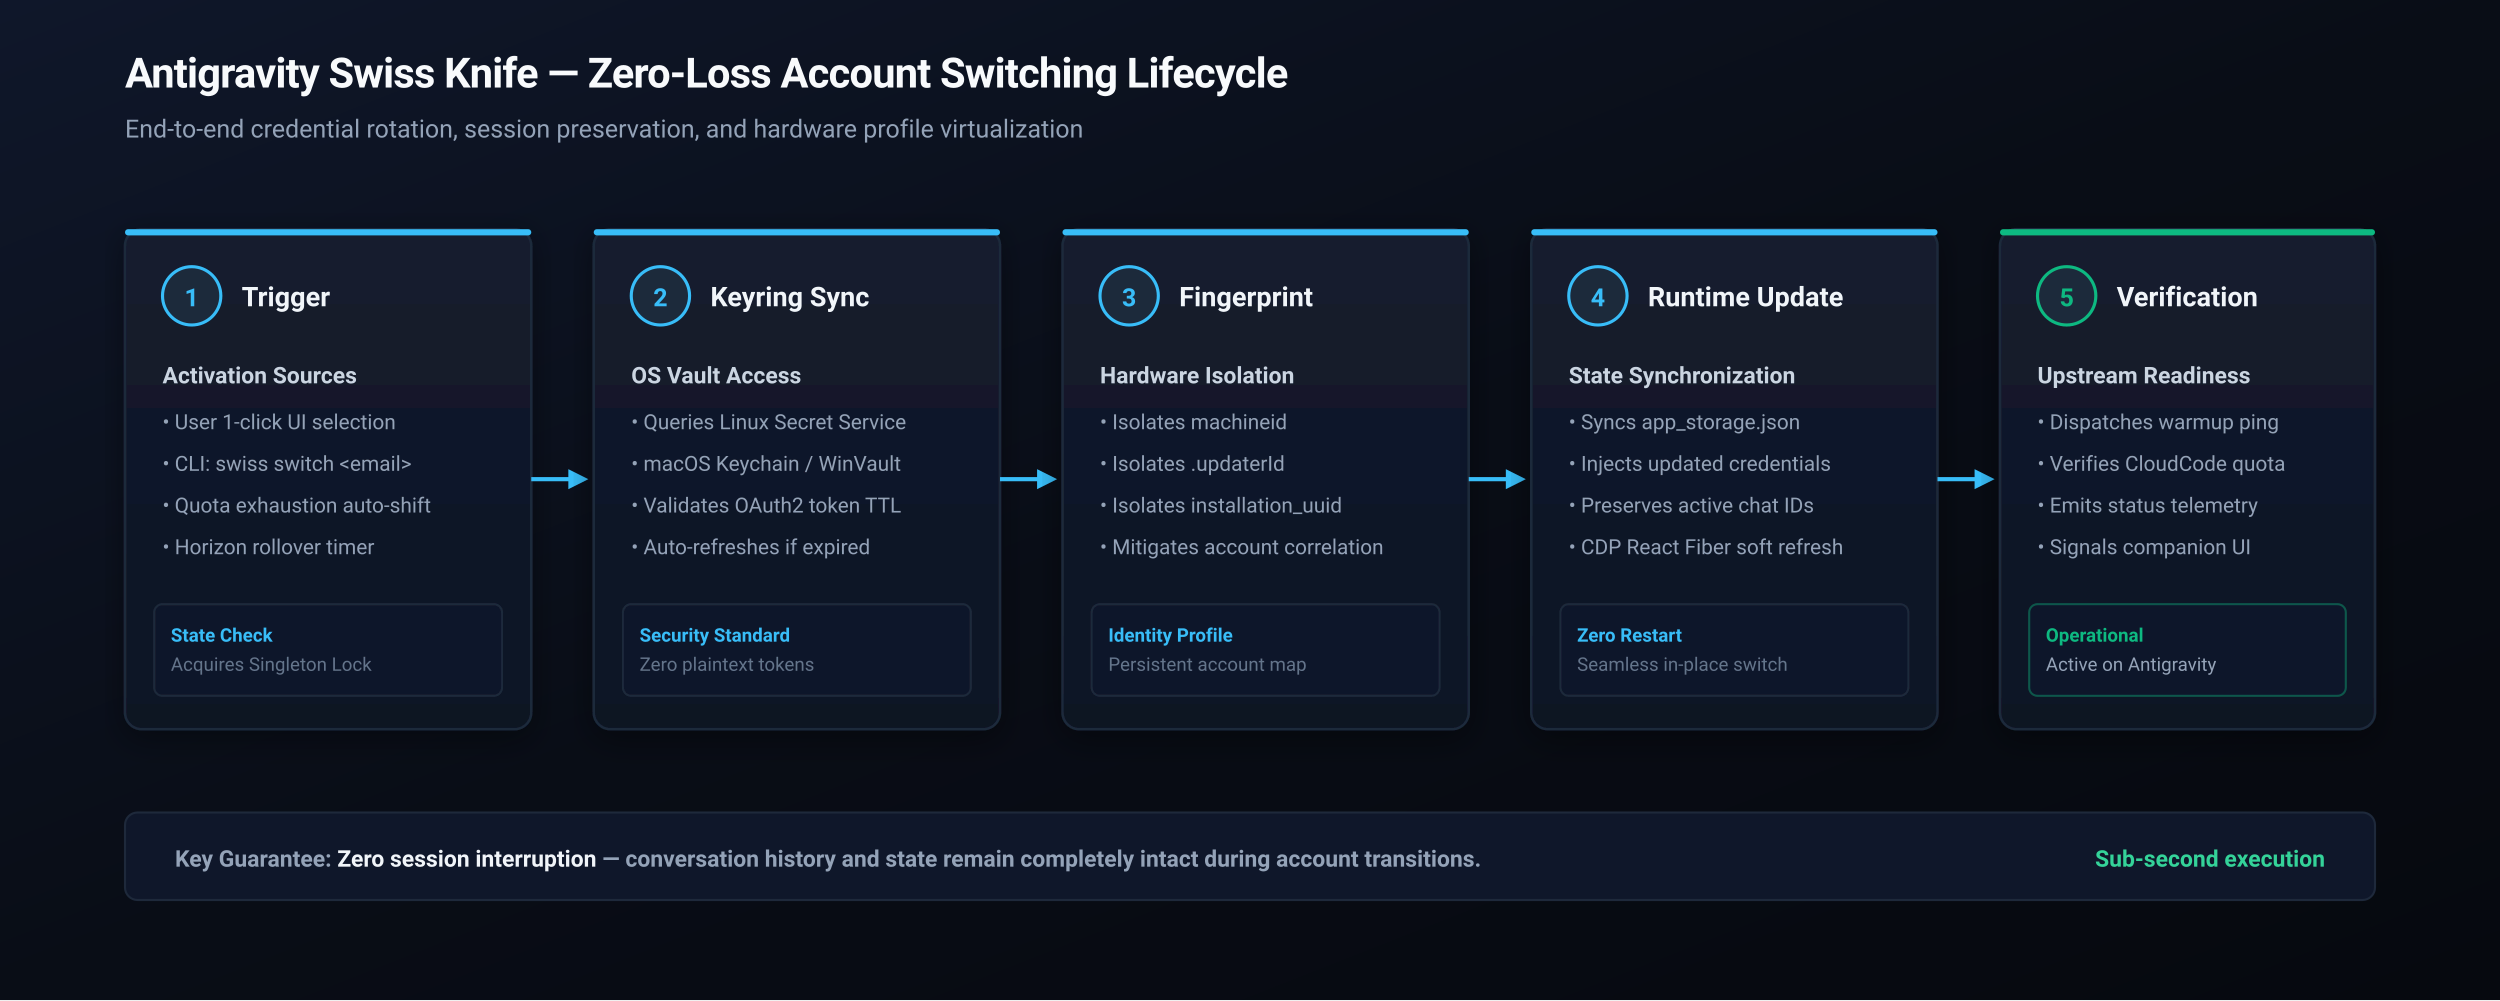
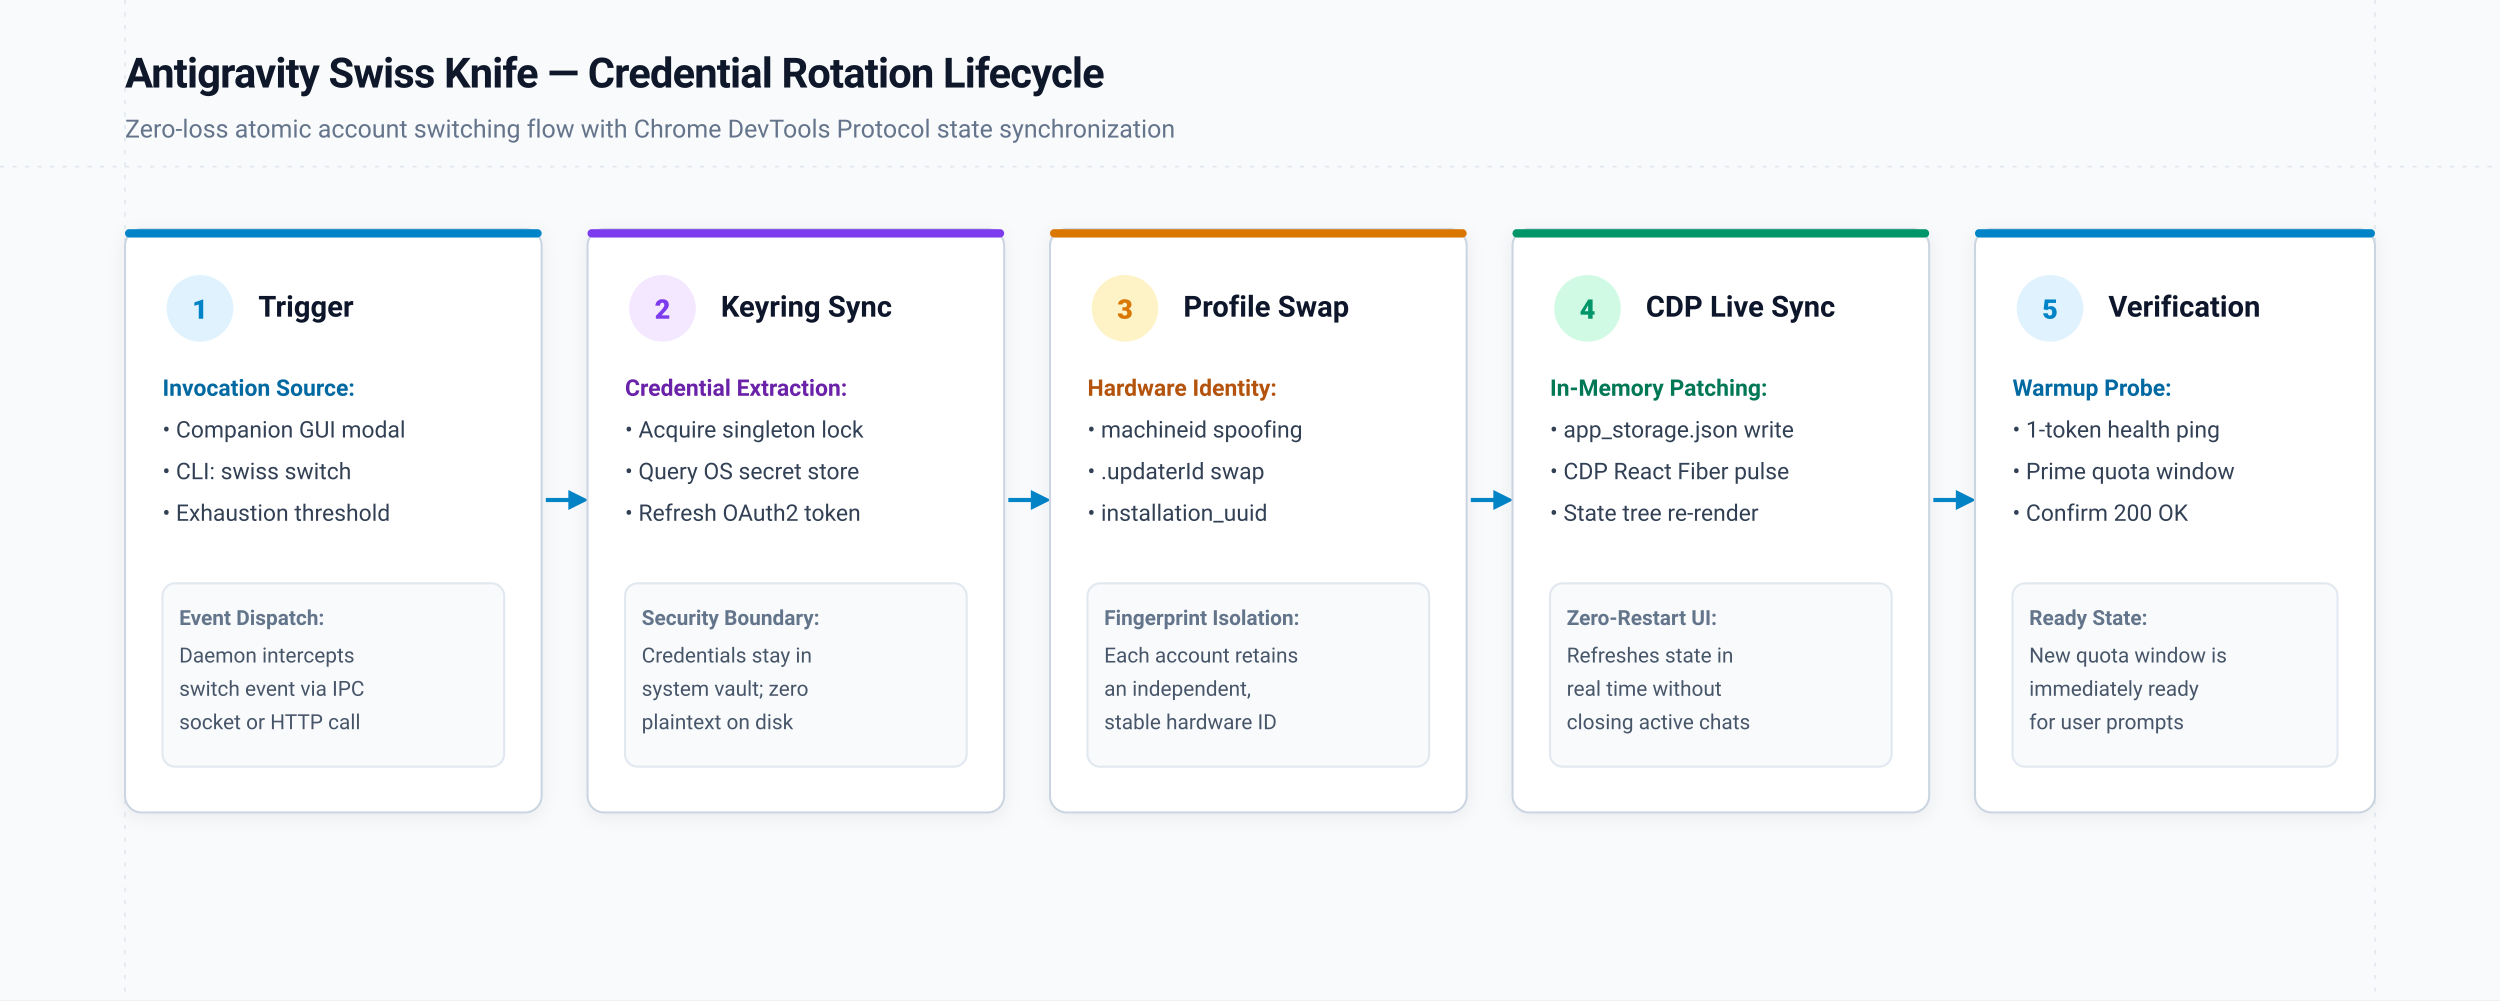
- <svg xmlns="http://www.w3.org/2000/svg" viewBox="0 0 1200 480" width="1200" height="480" style="background:#090d16; font-family:-apple-system, BlinkMacSystemFont, 'Segoe UI', Roboto, Helvetica, Arial, sans-serif;">
+ <svg xmlns="http://www.w3.org/2000/svg" viewBox="0 0 1200 480" width="1200" height="480" style="background:#f8fafc; font-family:-apple-system, BlinkMacSystemFont, 'Segoe UI', Roboto, Helvetica, Arial, sans-serif;">
  <defs>
-     <linearGradient id="bgGlowFlow" x1="0%" y1="0%" x2="100%" y2="100%">
-       <stop offset="0%" stop-color="#0f172a" />
-       <stop offset="50%" stop-color="#090d16" />
-       <stop offset="100%" stop-color="#06090f" />
-     </linearGradient>
-     <linearGradient id="cardGradFlow" x1="0%" y1="0%" x2="0%" y2="100%">
-       <stop offset="0%" stop-color="#141c2e" />
-       <stop offset="100%" stop-color="#0d1424" />
-     </linearGradient>
-     <linearGradient id="flowStepGrad" x1="0%" y1="0%" x2="100%" y2="0%">
-       <stop offset="0%" stop-color="#2563eb" />
-       <stop offset="100%" stop-color="#38bdf8" />
-     </linearGradient>
-     <marker id="flowArrow" viewBox="0 0 10 10" refX="6" refY="5" markerWidth="6" markerHeight="6" orient="auto-start-reverse">
-       <path d="M 0 1 L 8 5 L 0 9 z" fill="#38bdf8" />
+     <filter id="shadowFlowLight" x="-5%" y="-5%" width="110%" height="115%">
+       <feDropShadow dx="0" dy="2" stdDeviation="4" flood-color="#0f172a" flood-opacity="0.06" />
+     </filter>
+     <marker id="arrowFlow" viewBox="0 0 10 10" refX="6" refY="5" markerWidth="6" markerHeight="6" orient="auto-start-reverse">
+       <path d="M 0 1 L 8 5 L 0 9 z" fill="#0284c7" />
    </marker>
-     <filter id="flowShadow" x="-5%" y="-5%" width="110%" height="115%">
-       <feDropShadow dx="0" dy="4" stdDeviation="8" flood-color="#000000" flood-opacity="0.4" />
-     </filter>
  </defs>
-   <rect width="1200" height="480" fill="url(#bgGlowFlow)" />
+   <rect width="1200" height="480" fill="#f8fafc" />
+   <g stroke="#e2e8f0" stroke-width="0.8" stroke-dasharray="2 4">
+     <line x1="60" y1="0" x2="60" y2="480" />
+     <line x1="1140" y1="0" x2="1140" y2="480" />
+     <line x1="0" y1="80" x2="1200" y2="80" />
+   </g>
  <g transform="translate(60, 42)">
-     <text x="0" y="0" font-size="20" font-weight="700" fill="#f8fafc" letter-spacing="-0.02em">Antigravity Swiss Knife — Zero-Loss Account Switching Lifecycle</text>
-     <text x="0" y="24" font-size="12" fill="#94a3b8">End-to-end credential rotation, session preservation, and hardware profile virtualization</text>
+     <text x="0" y="0" font-size="20" font-weight="700" fill="#0f172a" letter-spacing="-0.02em">Antigravity Swiss Knife — Credential Rotation Lifecycle</text>
+     <text x="0" y="24" font-size="12" fill="#64748b">Zero-loss atomic account switching flow with Chrome DevTools Protocol state synchronization</text>
  </g>
-   <g transform="translate(60, 110)" filter="url(#flowShadow)">
-     <rect width="195" height="240" rx="8" fill="url(#cardGradFlow)" stroke="#1e293b" stroke-width="1.2" />
-     <rect width="195" height="3" rx="1.5" fill="#38bdf8" />
-     <circle cx="32" cy="32" r="14" fill="#1e293b" stroke="#38bdf8" stroke-width="1.5" />
-     <text x="32" y="37" font-size="12" font-weight="700" fill="#38bdf8" text-anchor="middle">1</text>
-     <text x="56" y="37" font-size="13" font-weight="700" fill="#f1f5f9">Trigger</text>
-     <text x="18" y="74" font-size="11" font-weight="600" fill="#cbd5e1">Activation Sources</text>
-     <text x="18" y="96" font-size="10" fill="#94a3b8">• User 1-click UI selection</text>
-     <text x="18" y="116" font-size="10" fill="#94a3b8">• CLI: swiss switch &lt;email&gt;</text>
-     <text x="18" y="136" font-size="10" fill="#94a3b8">• Quota exhaustion auto-shift</text>
-     <text x="18" y="156" font-size="10" fill="#94a3b8">• Horizon rollover timer</text>
-     <rect x="14" y="180" width="167" height="44" rx="4" fill="#0f172a" stroke="#1e293b" />
-     <text x="22" y="198" font-size="9" font-weight="600" fill="#38bdf8">State Check</text>
-     <text x="22" y="212" font-size="9" fill="#64748b">Acquires Singleton Lock</text>
+   <g transform="translate(60, 110)" filter="url(#shadowFlowLight)">
+     <rect width="200" height="280" rx="8" fill="#ffffff" stroke="#cbd5e1" stroke-width="1" />
+     <rect width="200" height="4" rx="2" fill="#0284c7" />
+     <circle cx="36" cy="38" r="16" fill="#e0f2fe" />
+     <text x="36" y="43" font-size="13" font-weight="800" fill="#0284c7" text-anchor="middle">1</text>
+     <text x="64" y="42" font-size="14" font-weight="700" fill="#0f172a">Trigger</text>
+     <text x="18" y="80" font-size="11" font-weight="600" fill="#0369a1">Invocation Source:</text>
+     <text x="18" y="100" font-size="11" fill="#334155">• Companion GUI modal</text>
+     <text x="18" y="120" font-size="11" fill="#334155">• CLI: swiss switch</text>
+     <text x="18" y="140" font-size="11" fill="#334155">• Exhaustion threshold</text>
+     <rect x="18" y="170" width="164" height="88" rx="6" fill="#f8fafc" stroke="#e2e8f0" stroke-width="1" />
+     <text x="26" y="190" font-size="10" font-weight="600" fill="#64748b">Event Dispatch:</text>
+     <text x="26" y="208" font-size="10" fill="#475569">Daemon intercepts</text>
+     <text x="26" y="224" font-size="10" fill="#475569">switch event via IPC</text>
+     <text x="26" y="240" font-size="10" fill="#475569">socket or HTTP call</text>
  </g>
-   <line x1="255" y1="230" x2="280" y2="230" stroke="#38bdf8" stroke-width="2" marker-end="url(#flowArrow)" />
-   <g transform="translate(285, 110)" filter="url(#flowShadow)">
-     <rect width="195" height="240" rx="8" fill="url(#cardGradFlow)" stroke="#1e293b" stroke-width="1.2" />
-     <rect width="195" height="3" rx="1.5" fill="#38bdf8" />
-     <circle cx="32" cy="32" r="14" fill="#1e293b" stroke="#38bdf8" stroke-width="1.5" />
-     <text x="32" y="37" font-size="12" font-weight="700" fill="#38bdf8" text-anchor="middle">2</text>
-     <text x="56" y="37" font-size="13" font-weight="700" fill="#f1f5f9">Keyring Sync</text>
-     <text x="18" y="74" font-size="11" font-weight="600" fill="#cbd5e1">OS Vault Access</text>
-     <text x="18" y="96" font-size="10" fill="#94a3b8">• Queries Linux Secret Service</text>
-     <text x="18" y="116" font-size="10" fill="#94a3b8">• macOS Keychain / WinVault</text>
-     <text x="18" y="136" font-size="10" fill="#94a3b8">• Validates OAuth2 token TTL</text>
-     <text x="18" y="156" font-size="10" fill="#94a3b8">• Auto-refreshes if expired</text>
-     <rect x="14" y="180" width="167" height="44" rx="4" fill="#0f172a" stroke="#1e293b" />
-     <text x="22" y="198" font-size="9" font-weight="600" fill="#38bdf8">Security Standard</text>
-     <text x="22" y="212" font-size="9" fill="#64748b">Zero plaintext tokens</text>
+   <line x1="262" y1="240" x2="280" y2="240" stroke="#0284c7" stroke-width="2" marker-end="url(#arrowFlow)" />
+   <g transform="translate(282, 110)" filter="url(#shadowFlowLight)">
+     <rect width="200" height="280" rx="8" fill="#ffffff" stroke="#cbd5e1" stroke-width="1" />
+     <rect width="200" height="4" rx="2" fill="#7c3aed" />
+     <circle cx="36" cy="38" r="16" fill="#f3e8ff" />
+     <text x="36" y="43" font-size="13" font-weight="800" fill="#7c3aed" text-anchor="middle">2</text>
+     <text x="64" y="42" font-size="14" font-weight="700" fill="#0f172a">Keyring Sync</text>
+     <text x="18" y="80" font-size="11" font-weight="600" fill="#6b21a8">Credential Extraction:</text>
+     <text x="18" y="100" font-size="11" fill="#334155">• Acquire singleton lock</text>
+     <text x="18" y="120" font-size="11" fill="#334155">• Query OS secret store</text>
+     <text x="18" y="140" font-size="11" fill="#334155">• Refresh OAuth2 token</text>
+     <rect x="18" y="170" width="164" height="88" rx="6" fill="#f8fafc" stroke="#e2e8f0" stroke-width="1" />
+     <text x="26" y="190" font-size="10" font-weight="600" fill="#64748b">Security Boundary:</text>
+     <text x="26" y="208" font-size="10" fill="#475569">Credentials stay in</text>
+     <text x="26" y="224" font-size="10" fill="#475569">system vault; zero</text>
+     <text x="26" y="240" font-size="10" fill="#475569">plaintext on disk</text>
  </g>
-   <line x1="480" y1="230" x2="505" y2="230" stroke="#38bdf8" stroke-width="2" marker-end="url(#flowArrow)" />
-   <g transform="translate(510, 110)" filter="url(#flowShadow)">
-     <rect width="195" height="240" rx="8" fill="url(#cardGradFlow)" stroke="#1e293b" stroke-width="1.2" />
-     <rect width="195" height="3" rx="1.5" fill="#38bdf8" />
-     <circle cx="32" cy="32" r="14" fill="#1e293b" stroke="#38bdf8" stroke-width="1.5" />
-     <text x="32" y="37" font-size="12" font-weight="700" fill="#38bdf8" text-anchor="middle">3</text>
-     <text x="56" y="37" font-size="13" font-weight="700" fill="#f1f5f9">Fingerprint</text>
-     <text x="18" y="74" font-size="11" font-weight="600" fill="#cbd5e1">Hardware Isolation</text>
-     <text x="18" y="96" font-size="10" fill="#94a3b8">• Isolates machineid</text>
-     <text x="18" y="116" font-size="10" fill="#94a3b8">• Isolates .updaterId</text>
-     <text x="18" y="136" font-size="10" fill="#94a3b8">• Isolates installation_uuid</text>
-     <text x="18" y="156" font-size="10" fill="#94a3b8">• Mitigates account correlation</text>
-     <rect x="14" y="180" width="167" height="44" rx="4" fill="#0f172a" stroke="#1e293b" />
-     <text x="22" y="198" font-size="9" font-weight="600" fill="#38bdf8">Identity Profile</text>
-     <text x="22" y="212" font-size="9" fill="#64748b">Persistent account map</text>
+   <line x1="484" y1="240" x2="502" y2="240" stroke="#0284c7" stroke-width="2" marker-end="url(#arrowFlow)" />
+   <g transform="translate(504, 110)" filter="url(#shadowFlowLight)">
+     <rect width="200" height="280" rx="8" fill="#ffffff" stroke="#cbd5e1" stroke-width="1" />
+     <rect width="200" height="4" rx="2" fill="#d97706" />
+     <circle cx="36" cy="38" r="16" fill="#fef3c7" />
+     <text x="36" y="43" font-size="13" font-weight="800" fill="#d97706" text-anchor="middle">3</text>
+     <text x="64" y="42" font-size="14" font-weight="700" fill="#0f172a">Profile Swap</text>
+     <text x="18" y="80" font-size="11" font-weight="600" fill="#b45309">Hardware Identity:</text>
+     <text x="18" y="100" font-size="11" fill="#334155">• machineid spoofing</text>
+     <text x="18" y="120" font-size="11" fill="#334155">• .updaterId swap</text>
+     <text x="18" y="140" font-size="11" fill="#334155">• installation_uuid</text>
+     <rect x="18" y="170" width="164" height="88" rx="6" fill="#f8fafc" stroke="#e2e8f0" stroke-width="1" />
+     <text x="26" y="190" font-size="10" font-weight="600" fill="#64748b">Fingerprint Isolation:</text>
+     <text x="26" y="208" font-size="10" fill="#475569">Each account retains</text>
+     <text x="26" y="224" font-size="10" fill="#475569">an independent,</text>
+     <text x="26" y="240" font-size="10" fill="#475569">stable hardware ID</text>
  </g>
-   <line x1="705" y1="230" x2="730" y2="230" stroke="#38bdf8" stroke-width="2" marker-end="url(#flowArrow)" />
-   <g transform="translate(735, 110)" filter="url(#flowShadow)">
-     <rect width="195" height="240" rx="8" fill="url(#cardGradFlow)" stroke="#1e293b" stroke-width="1.2" />
-     <rect width="195" height="3" rx="1.5" fill="#38bdf8" />
-     <circle cx="32" cy="32" r="14" fill="#1e293b" stroke="#38bdf8" stroke-width="1.5" />
-     <text x="32" y="37" font-size="12" font-weight="700" fill="#38bdf8" text-anchor="middle">4</text>
-     <text x="56" y="37" font-size="13" font-weight="700" fill="#f1f5f9">Runtime Update</text>
-     <text x="18" y="74" font-size="11" font-weight="600" fill="#cbd5e1">State Synchronization</text>
-     <text x="18" y="96" font-size="10" fill="#94a3b8">• Syncs app_storage.json</text>
-     <text x="18" y="116" font-size="10" fill="#94a3b8">• Injects updated credentials</text>
-     <text x="18" y="136" font-size="10" fill="#94a3b8">• Preserves active chat IDs</text>
-     <text x="18" y="156" font-size="10" fill="#94a3b8">• CDP React Fiber soft refresh</text>
-     <rect x="14" y="180" width="167" height="44" rx="4" fill="#0f172a" stroke="#1e293b" />
-     <text x="22" y="198" font-size="9" font-weight="600" fill="#38bdf8">Zero Restart</text>
-     <text x="22" y="212" font-size="9" fill="#64748b">Seamless in-place switch</text>
+   <line x1="706" y1="240" x2="724" y2="240" stroke="#0284c7" stroke-width="2" marker-end="url(#arrowFlow)" />
+   <g transform="translate(726, 110)" filter="url(#shadowFlowLight)">
+     <rect width="200" height="280" rx="8" fill="#ffffff" stroke="#cbd5e1" stroke-width="1" />
+     <rect width="200" height="4" rx="2" fill="#059669" />
+     <circle cx="36" cy="38" r="16" fill="#d1fae5" />
+     <text x="36" y="43" font-size="13" font-weight="800" fill="#059669" text-anchor="middle">4</text>
+     <text x="64" y="42" font-size="14" font-weight="700" fill="#0f172a">CDP Live Sync</text>
+     <text x="18" y="80" font-size="11" font-weight="600" fill="#047857">In-Memory Patching:</text>
+     <text x="18" y="100" font-size="11" fill="#334155">• app_storage.json write</text>
+     <text x="18" y="120" font-size="11" fill="#334155">• CDP React Fiber pulse</text>
+     <text x="18" y="140" font-size="11" fill="#334155">• State tree re-render</text>
+     <rect x="18" y="170" width="164" height="88" rx="6" fill="#f8fafc" stroke="#e2e8f0" stroke-width="1" />
+     <text x="26" y="190" font-size="10" font-weight="600" fill="#64748b">Zero-Restart UI:</text>
+     <text x="26" y="208" font-size="10" fill="#475569">Refreshes state in</text>
+     <text x="26" y="224" font-size="10" fill="#475569">real time without</text>
+     <text x="26" y="240" font-size="10" fill="#475569">closing active chats</text>
  </g>
-   <line x1="930" y1="230" x2="955" y2="230" stroke="#38bdf8" stroke-width="2" marker-end="url(#flowArrow)" />
-   <g transform="translate(960, 110)" filter="url(#flowShadow)">
-     <rect width="180" height="240" rx="8" fill="url(#cardGradFlow)" stroke="#1e293b" stroke-width="1.2" />
-     <rect width="180" height="3" rx="1.5" fill="#10b981" />
-     <circle cx="32" cy="32" r="14" fill="#1e293b" stroke="#10b981" stroke-width="1.5" />
-     <text x="32" y="37" font-size="12" font-weight="700" fill="#10b981" text-anchor="middle">5</text>
-     <text x="56" y="37" font-size="13" font-weight="700" fill="#f1f5f9">Verification</text>
-     <text x="18" y="74" font-size="11" font-weight="600" fill="#cbd5e1">Upstream Readiness</text>
-     <text x="18" y="96" font-size="10" fill="#94a3b8">• Dispatches warmup ping</text>
-     <text x="18" y="116" font-size="10" fill="#94a3b8">• Verifies CloudCode quota</text>
-     <text x="18" y="136" font-size="10" fill="#94a3b8">• Emits status telemetry</text>
-     <text x="18" y="156" font-size="10" fill="#94a3b8">• Signals companion UI</text>
-     <rect x="14" y="180" width="152" height="44" rx="4" fill="#0f172a" stroke="#10b981" stroke-opacity="0.4" />
-     <text x="22" y="198" font-size="9" font-weight="600" fill="#10b981">Operational</text>
-     <text x="22" y="212" font-size="9" fill="#94a3b8">Active on Antigravity</text>
-   </g>
-   <g transform="translate(60, 390)">
-     <rect width="1080" height="42" rx="6" fill="#0f172a" stroke="#1e293b" stroke-width="1" />
-     <text x="24" y="26" font-size="11" font-weight="600" fill="#94a3b8">
-       Key Guarantee: <tspan fill="#f1f5f9">Zero session interruption</tspan> — conversation history and state remain completely intact during account transitions.
-     </text>
-     <text x="1056" y="26" font-size="11" font-weight="600" fill="#34d399" text-anchor="end">Sub-second execution</text>
+   <line x1="928" y1="240" x2="946" y2="240" stroke="#0284c7" stroke-width="2" marker-end="url(#arrowFlow)" />
+   <g transform="translate(948, 110)" filter="url(#shadowFlowLight)">
+     <rect width="192" height="280" rx="8" fill="#ffffff" stroke="#cbd5e1" stroke-width="1" />
+     <rect width="192" height="4" rx="2" fill="#0284c7" />
+     <circle cx="36" cy="38" r="16" fill="#e0f2fe" />
+     <text x="36" y="43" font-size="13" font-weight="800" fill="#0284c7" text-anchor="middle">5</text>
+     <text x="64" y="42" font-size="14" font-weight="700" fill="#0f172a">Verification</text>
+     <text x="18" y="80" font-size="11" font-weight="600" fill="#0369a1">Warmup Probe:</text>
+     <text x="18" y="100" font-size="11" fill="#334155">• 1-token health ping</text>
+     <text x="18" y="120" font-size="11" fill="#334155">• Prime quota window</text>
+     <text x="18" y="140" font-size="11" fill="#334155">• Confirm 200 OK</text>
+     <rect x="18" y="170" width="156" height="88" rx="6" fill="#f8fafc" stroke="#e2e8f0" stroke-width="1" />
+     <text x="26" y="190" font-size="10" font-weight="600" fill="#64748b">Ready State:</text>
+     <text x="26" y="208" font-size="10" fill="#475569">New quota window is</text>
+     <text x="26" y="224" font-size="10" fill="#475569">immediately ready</text>
+     <text x="26" y="240" font-size="10" fill="#475569">for user prompts</text>
  </g>
</svg>
